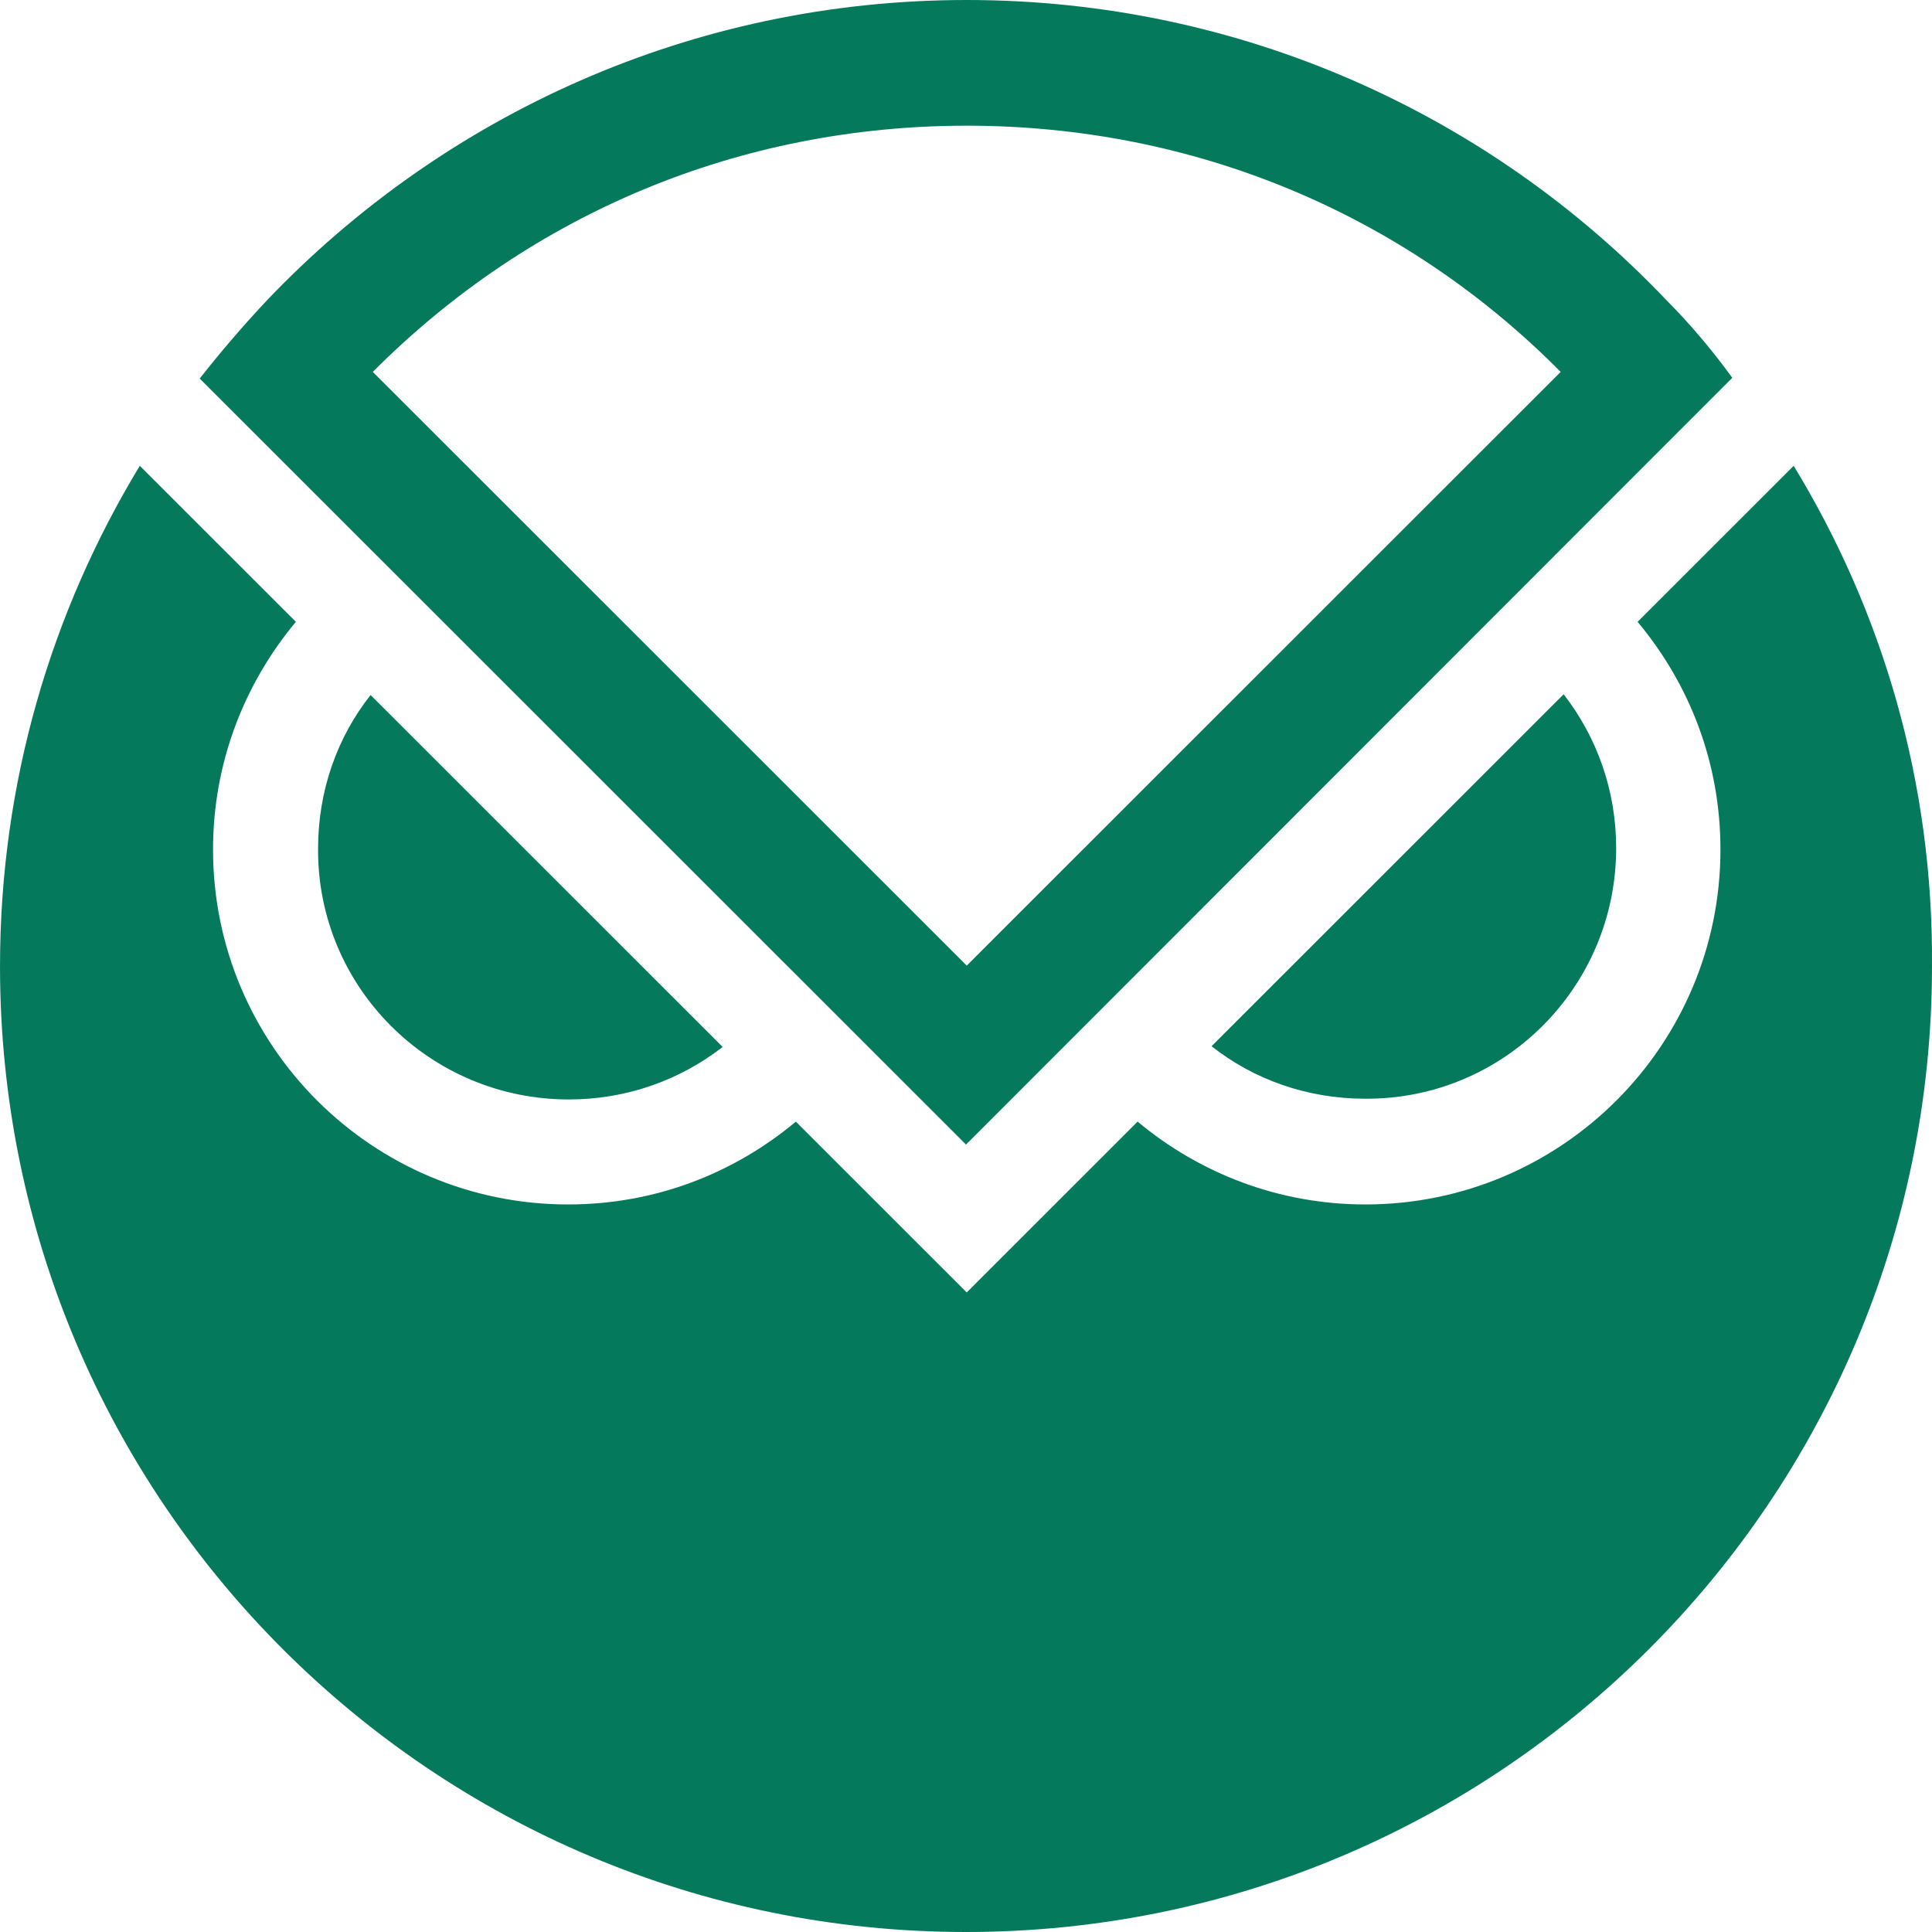
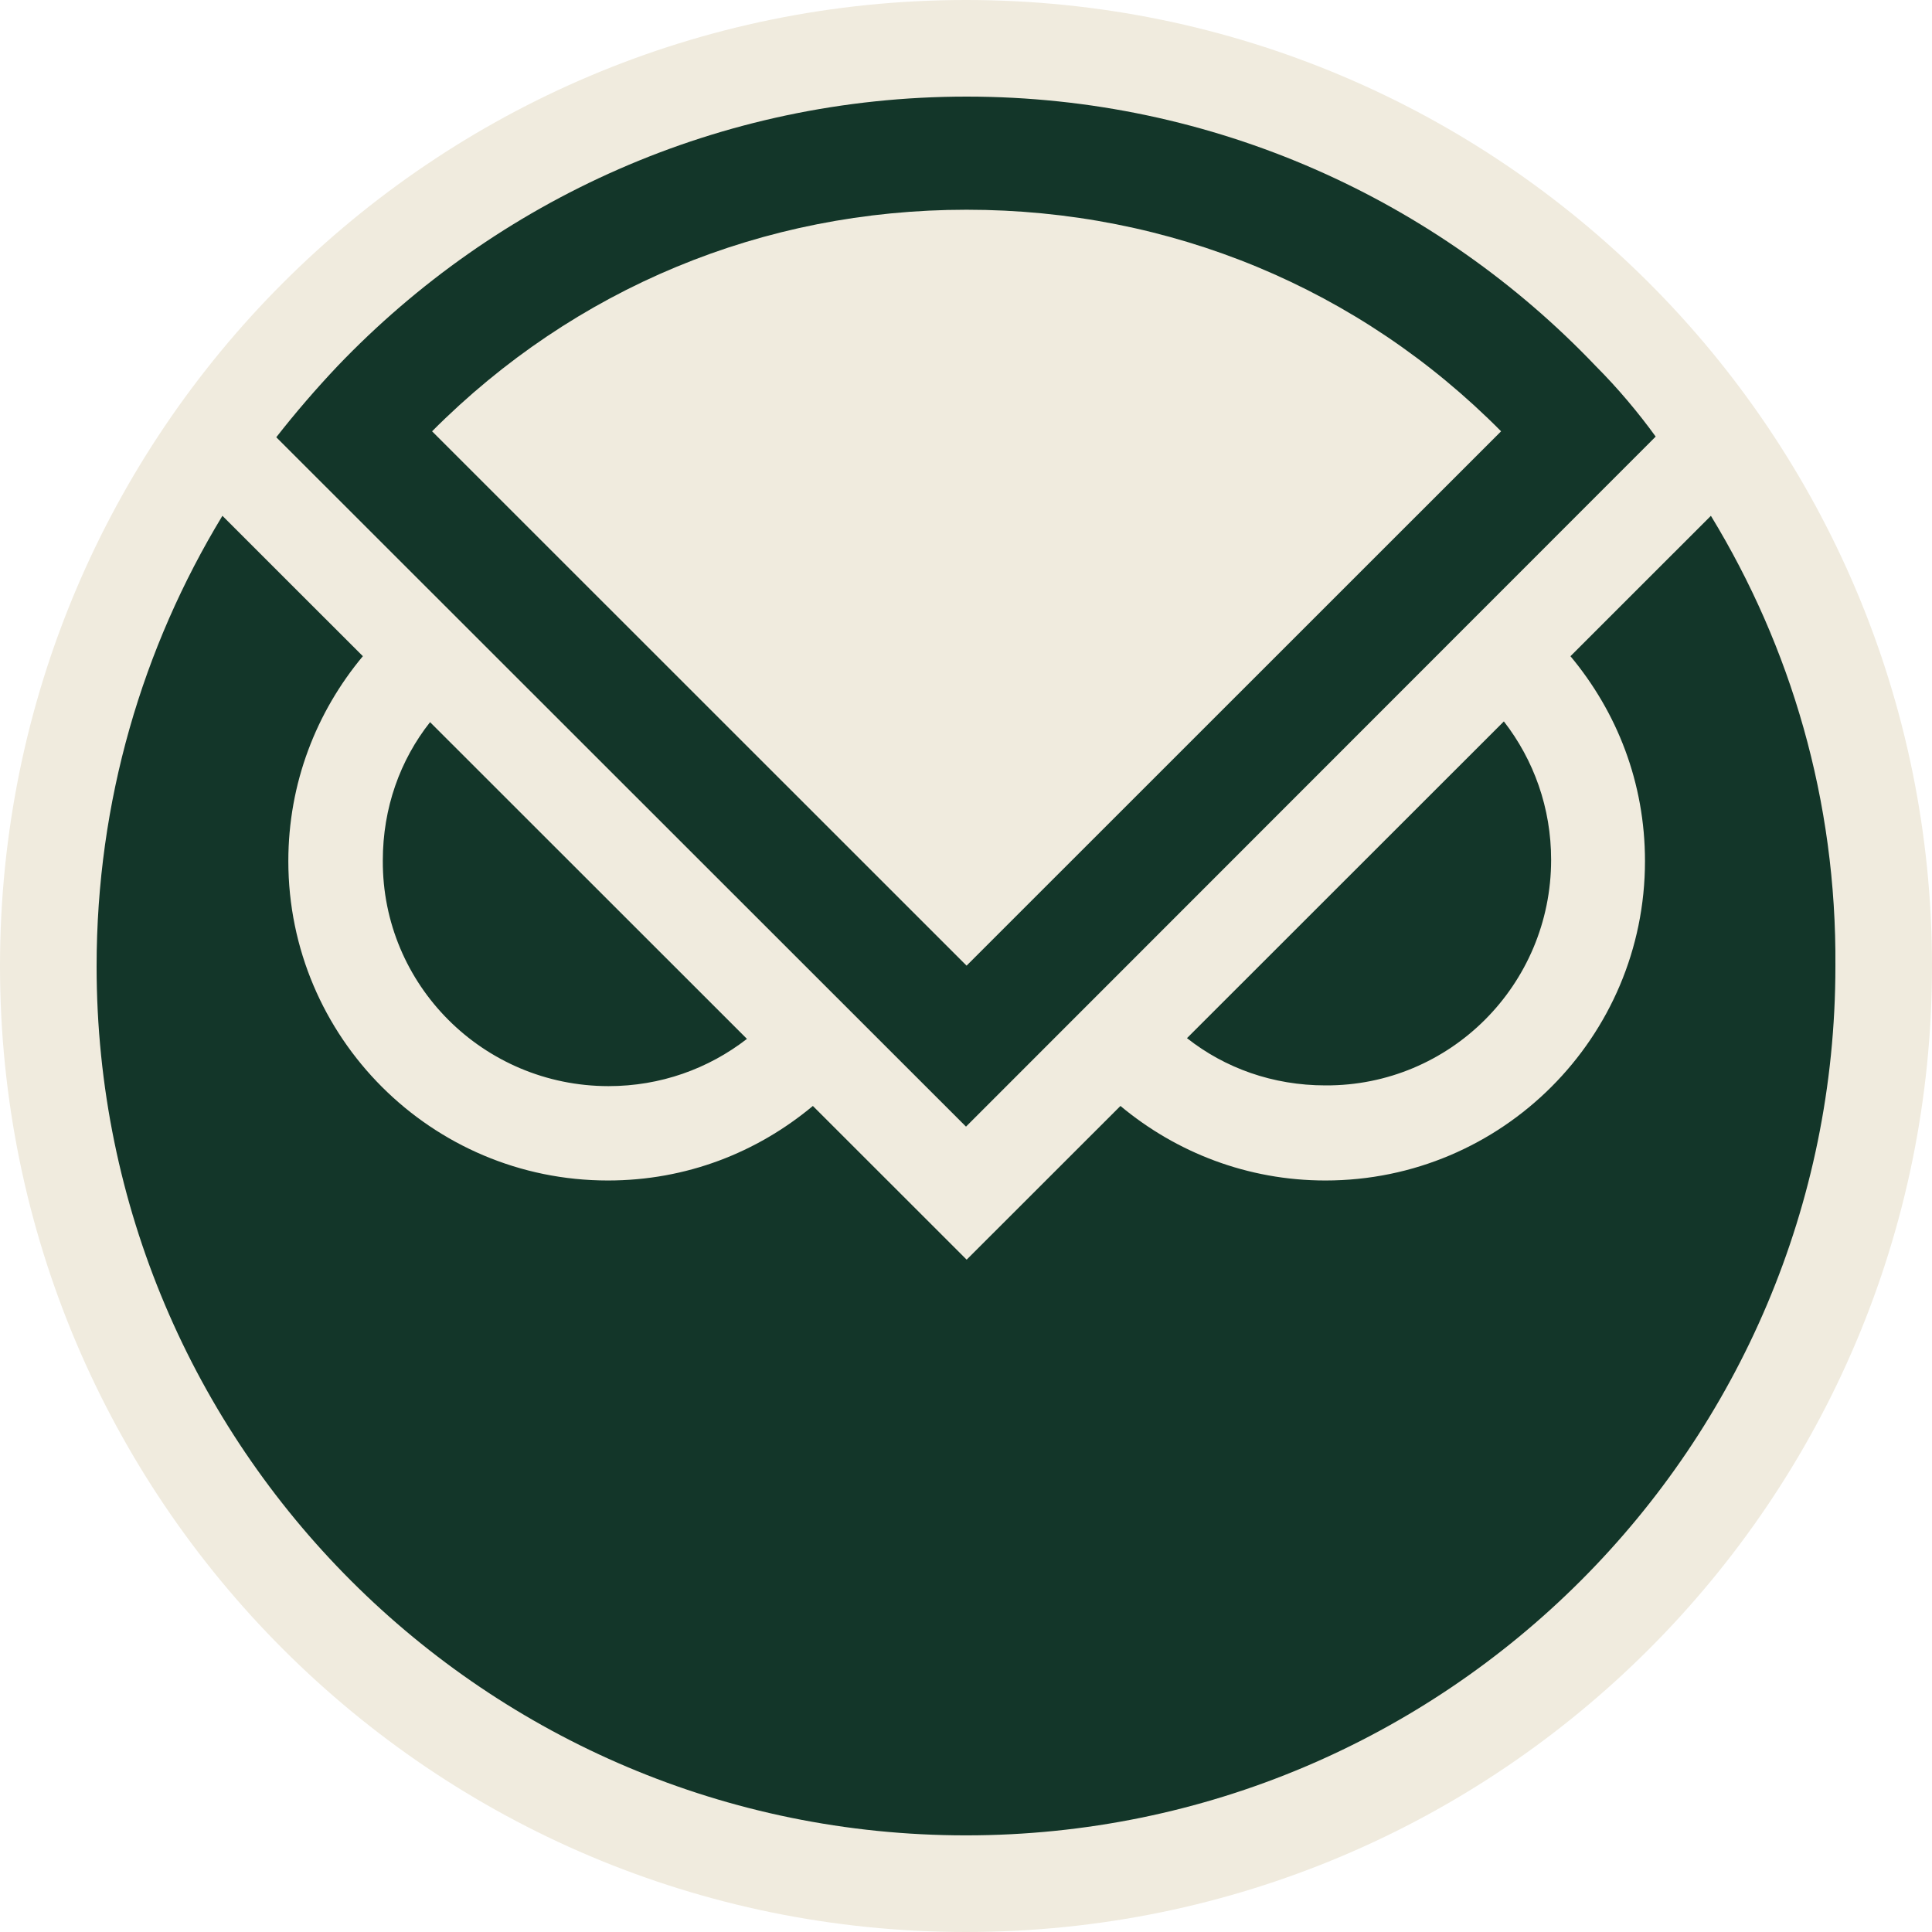
- <svg xmlns="http://www.w3.org/2000/svg" fill="none" height="600" viewBox="0 0 600 600" width="600">
-   <g fill="#04795b">
-     <path d="m176.651 341.446c17.915 0 34.454-5.97 47.777-16.303l-109.339-109.3c-10.336 13.089-16.309 29.621-16.309 47.762-.229 42.939 34.686 77.841 77.871 77.841z" />
-     <path d="m501.912 263.374c0-17.91-5.972-34.442-16.309-47.76l-109.34 109.299c13.094 10.333 29.633 16.303 47.78 16.303 42.954.229 77.869-34.672 77.869-77.842z" />
-     <path d="m557.042 144.662-48.469 48.451c16.08 19.287 25.728 43.627 25.728 70.723 0 60.849-49.386 110.217-110.259 110.217-26.876 0-51.454-9.644-70.749-25.718l-53.062 53.043-53.063-53.043c-19.294 16.074-43.644 25.718-70.749 25.718-60.872 0-110.259-49.368-110.259-110.217 0-26.866 9.648-51.436 25.728-70.723l-24.808-24.8-23.661-23.651c-27.563 45.465-43.414 98.508-43.414 155.454 0 165.785 134.377 299.884 299.996 299.884 165.617 0 299.994-134.328 299.994-299.884.462-57.175-15.389-110.218-42.953-155.454z" />
-     <path d="m517.302 92.997c-54.44-57.176-131.621-92.997-217.071-92.997-85.451 0-162.402 35.821-217.072 92.997-7.351 7.807-14.471 16.074-21.134 24.569l237.976 237.886 237.974-238.115c-5.972-8.268-13.093-16.762-20.673-24.34zm-217.071-53.961c70.29 0 135.526 27.095 184.453 76.463l-184.453 184.386-184.455-184.386c49.158-49.368 114.165-76.463 184.455-76.463z" />
+ <svg xmlns="http://www.w3.org/2000/svg" fill="none" height="500" viewBox="0 0 500 500" width="500">
+   <clipPath id="a">
+     <path d="m0 0h500v500h-500z" />
+   </clipPath>
+   <g clip-path="url(#a)">
+     <path d="m0 250c0 138.071 111.929 250 250 250s250-111.929 250-250-111.929-250-250-250-250 111.929-250 250z" fill="#f0ebde" />
+     <path d="m111.82 111.62 138.33 138.29 138.33-138.29c-36.69-37.03-85.62-57.34-138.33-57.34s-101.46 20.32-138.33 57.34zm138.18 179.95-178.5-178.41c4.99-6.38 10.33-12.57 15.86-18.42 41-42.87 98.72-69.74 162.81-69.74s121.96 26.87 162.81 69.74c5.68 5.68 11.03 12.06 15.51 18.25zm156.43-121.75c12.06 14.47 19.29 32.72 19.29 53.03 0 45.63-37.05 82.66-82.69 82.66-20.15 0-38.59-7.23-53.06-19.29l-39.8 39.78-39.8-39.78c-14.47 12.06-32.74 19.29-53.05 19.29-45.65 0-82.7-37.03-82.7-82.66 0-20.15 7.23-38.58 19.29-53.03l-18.61-18.59-17.74-17.74c-20.68 34.09-32.56 73.86-32.56 116.59 0 124.33 100.77 224.91 225 224.91s225-100.75 225-224.91c.34-42.87-11.55-82.66-32.22-116.59l-36.34 36.33zm-63.41 111.08c32.22.17 58.41-26.01 58.41-58.39 0-13.42-4.48-25.82-12.23-35.81l-82.01 81.97c9.82 7.75 22.22 12.23 35.83 12.23zm-243.95-58.2c0-13.61 4.48-26 12.23-35.81l82.01 81.97c-9.99 7.75-22.39 12.23-35.83 12.23-32.39-.02-58.58-26.18-58.41-58.39z" fill="#133629" />
  </g>
</svg>
